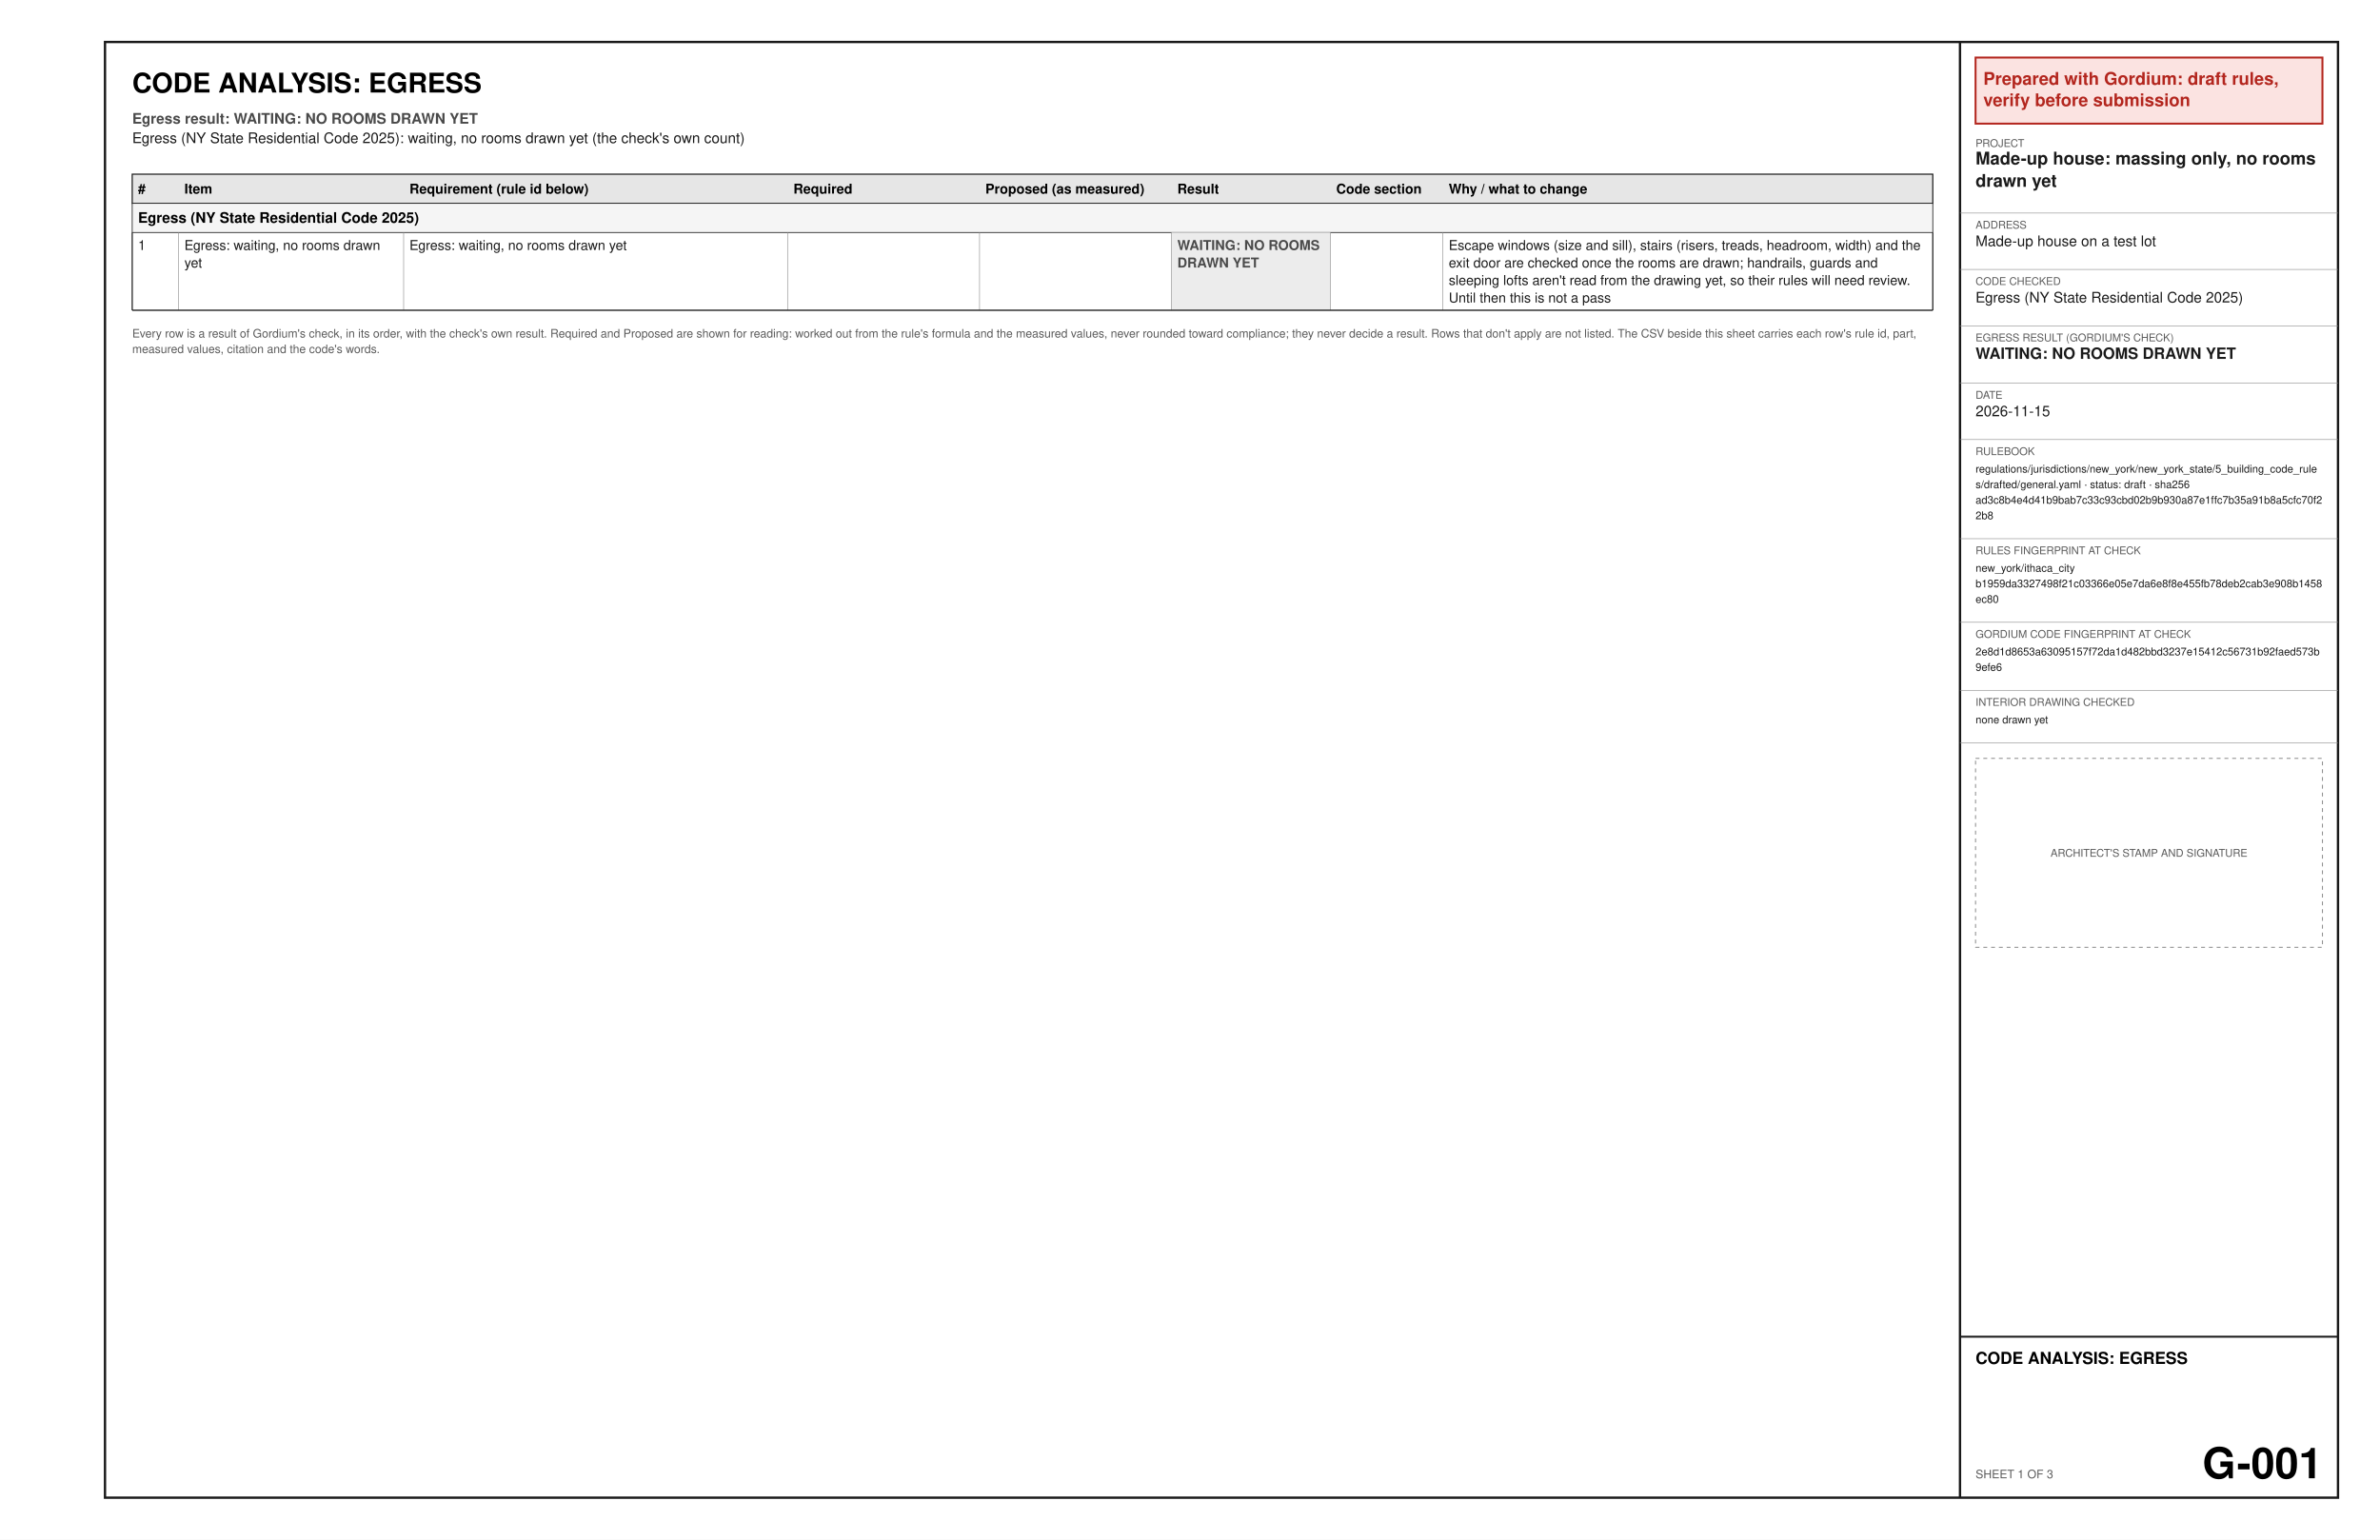
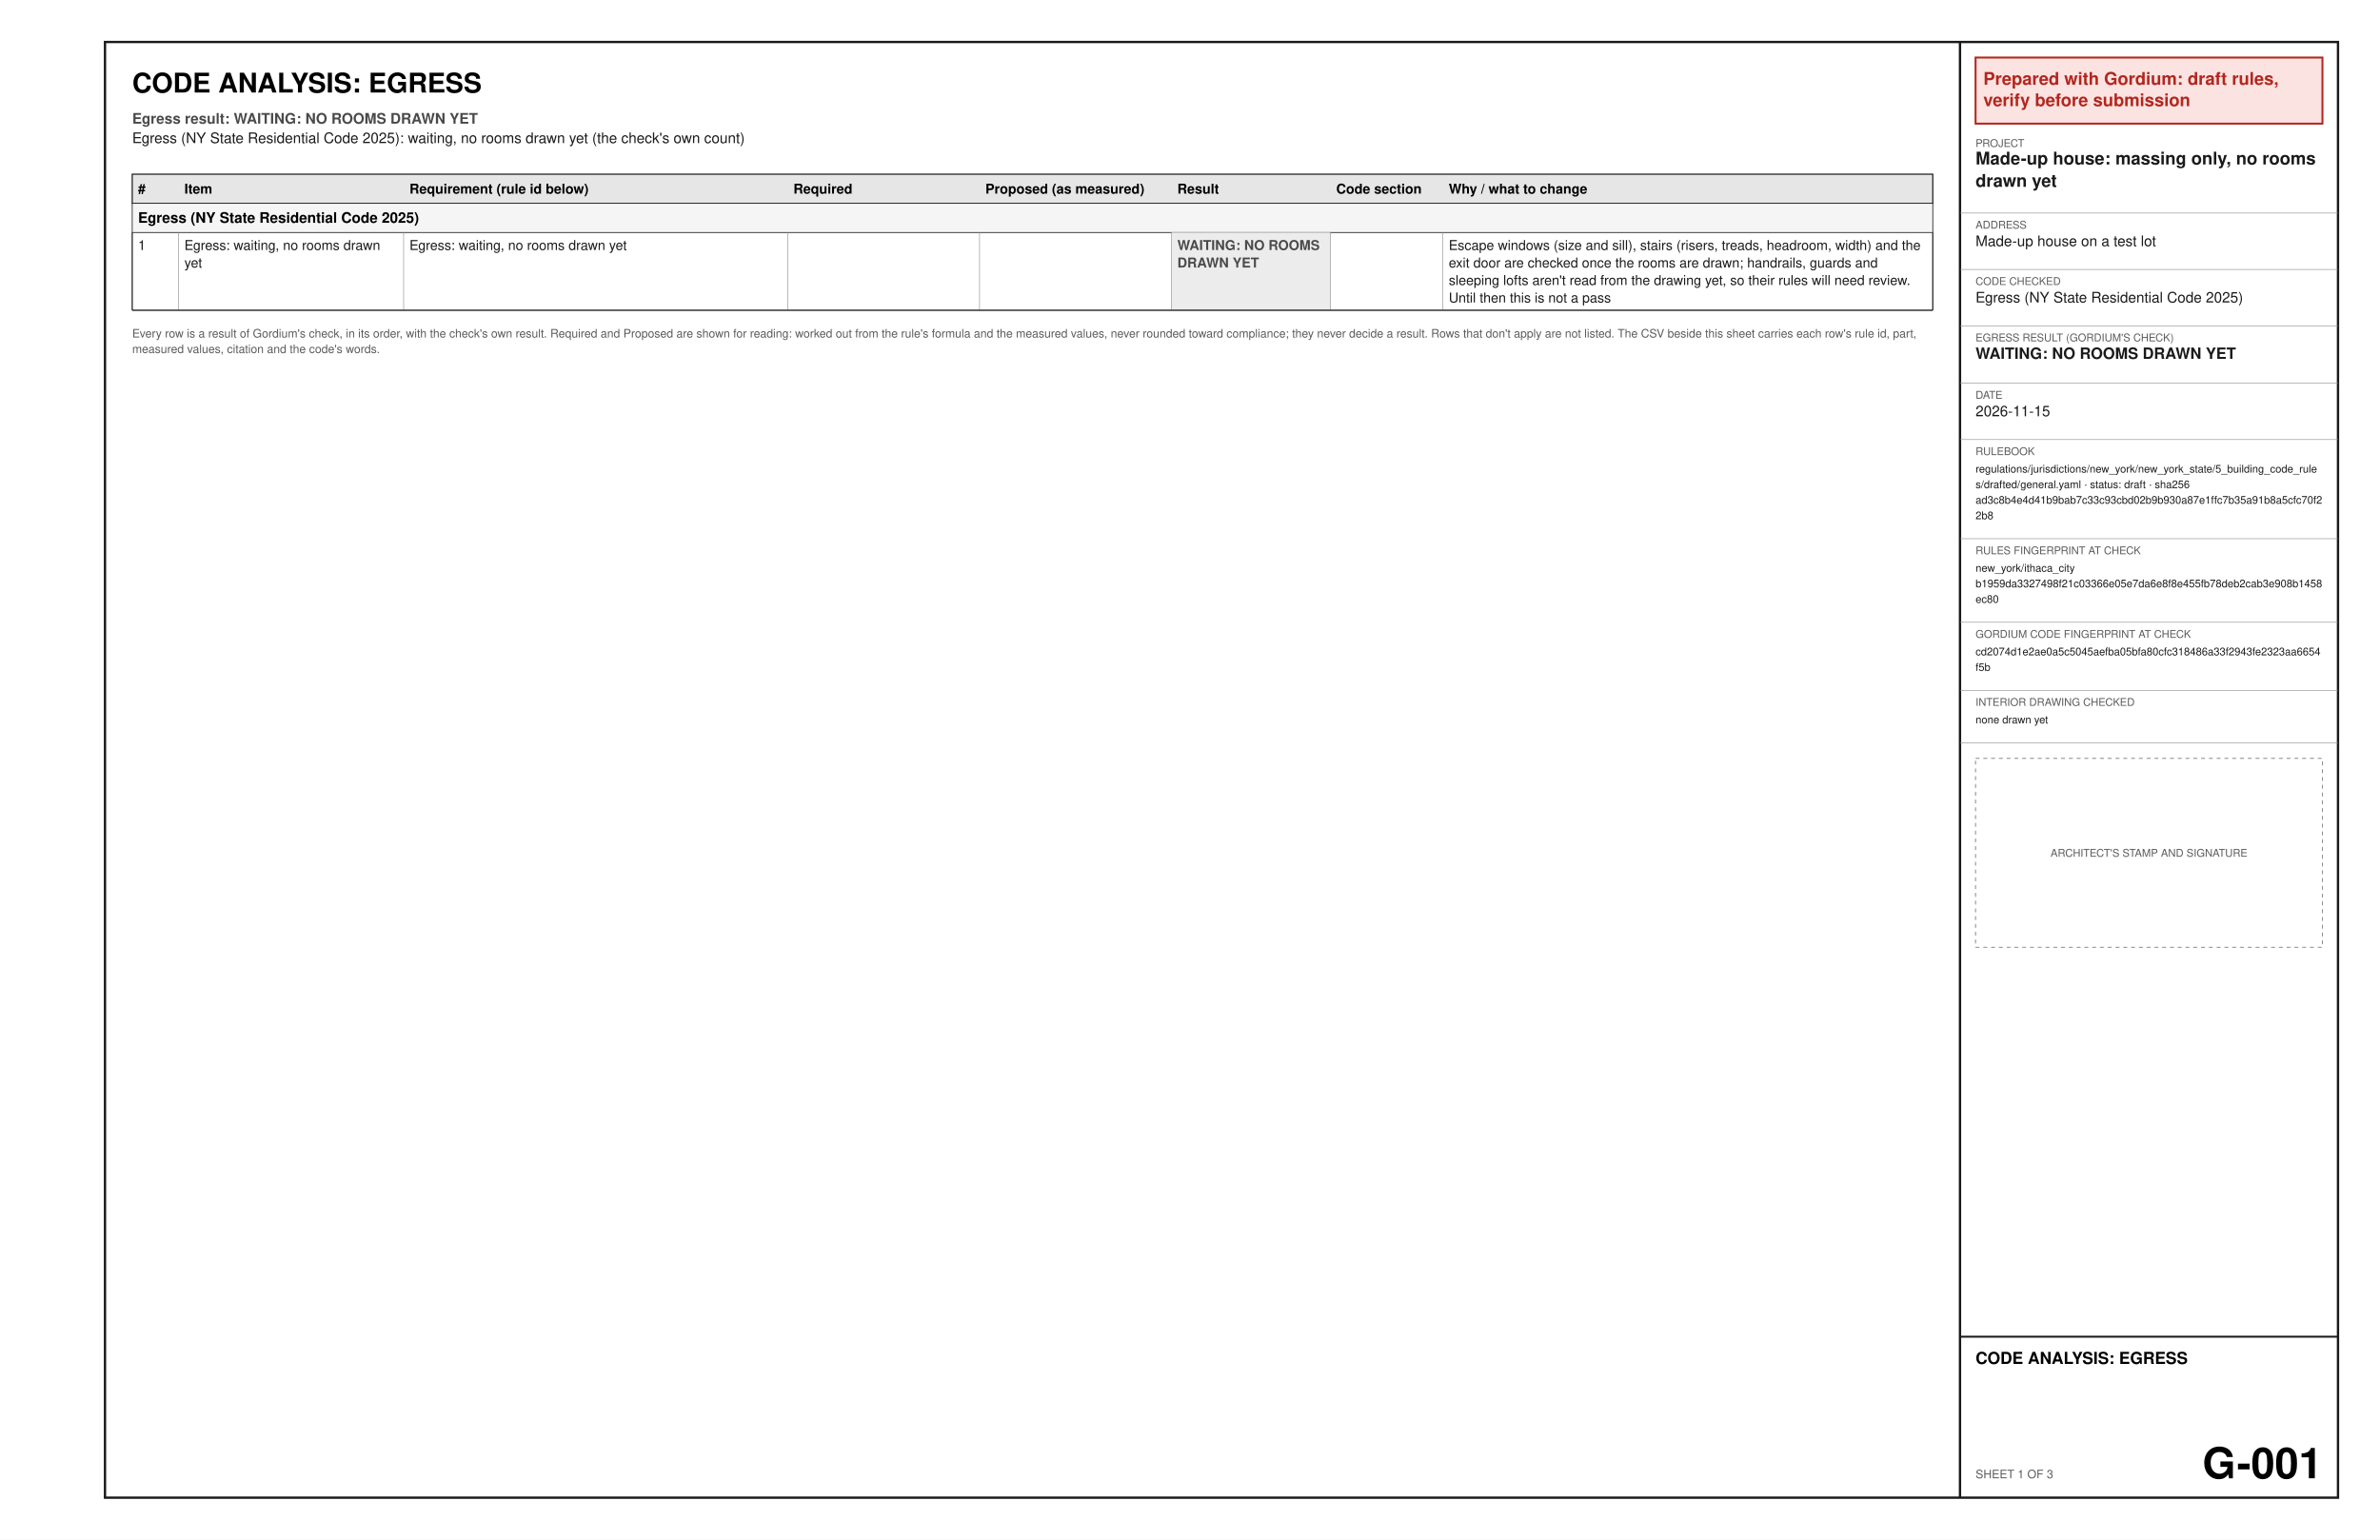
<svg xmlns="http://www.w3.org/2000/svg" width="17in" height="11in" viewBox="0 0 1224 792" font-family="Helvetica, Arial, sans-serif">
  <rect x="0" y="0" width="1224" height="792" fill="#ffffff" />
  <text x="68" y="47.6" font-size="14" font-weight="bold" text-anchor="start" fill="#000000" xml:space="preserve">CODE ANALYSIS: EGRESS</text>
  <text x="68" y="63.6" font-size="7.5" font-weight="bold" text-anchor="start" fill="#4a4a4a" xml:space="preserve">Egress result: WAITING: NO ROOMS DRAWN YET</text>
  <text x="68" y="73.6" font-size="7.5" text-anchor="start" fill="#1a1a1a" xml:space="preserve">Egress (NY State Residential Code 2025): waiting, no rooms drawn yet (the check's own count)</text>
  <polygon points="68,89.6 994,89.6 994,104.6 68,104.6" fill="#e6e6e6" stroke="#1a1a1a" stroke-width="0.6" />
  <text x="71" y="99.6" font-size="7" font-weight="bold" text-anchor="start" fill="#000000" xml:space="preserve">#</text>
  <text x="94.83" y="99.6" font-size="7" font-weight="bold" text-anchor="start" fill="#000000" xml:space="preserve">Item</text>
  <text x="210.58" y="99.6" font-size="7" font-weight="bold" text-anchor="start" fill="#000000" xml:space="preserve">Requirement (rule id below)</text>
  <text x="408.04" y="99.6" font-size="7" font-weight="bold" text-anchor="start" fill="#000000" xml:space="preserve">Required</text>
  <text x="506.76" y="99.6" font-size="7" font-weight="bold" text-anchor="start" fill="#000000" xml:space="preserve">Proposed (as measured)</text>
  <text x="605.49" y="99.6" font-size="7" font-weight="bold" text-anchor="start" fill="#000000" xml:space="preserve">Result</text>
  <text x="687.2" y="99.6" font-size="7" font-weight="bold" text-anchor="start" fill="#000000" xml:space="preserve">Code section</text>
  <text x="745.07" y="99.6" font-size="7" font-weight="bold" text-anchor="start" fill="#000000" xml:space="preserve">Why / what to change</text>
  <polygon points="68,104.6 994,104.6 994,119.6 68,119.6" fill="#f5f5f5" stroke="#1a1a1a" stroke-width="0.4" />
  <text x="71" y="114.6" font-size="7.5" font-weight="bold" text-anchor="start" fill="#000000" xml:space="preserve">Egress (NY State Residential Code 2025)</text>
  <text x="71" y="128.6" font-size="7" text-anchor="start" fill="#1a1a1a" xml:space="preserve">1</text>
  <text x="94.83" y="128.6" font-size="7" text-anchor="start" fill="#1a1a1a" xml:space="preserve">Egress: waiting, no rooms drawn</text>
  <text x="94.83" y="137.6" font-size="7" text-anchor="start" fill="#1a1a1a" xml:space="preserve">yet</text>
  <text x="210.58" y="128.6" font-size="7" text-anchor="start" fill="#1a1a1a" xml:space="preserve">Egress: waiting, no rooms drawn yet</text>
  <text x="408.04" y="128.6" font-size="7" text-anchor="start" fill="#1a1a1a" xml:space="preserve" />
  <text x="506.76" y="128.6" font-size="7" text-anchor="start" fill="#1a1a1a" xml:space="preserve" />
  <polygon points="602.49,119.6 684.2,119.6 684.2,159.6 602.49,159.6" fill="#ececec" />
  <text x="605.49" y="128.6" font-size="7" font-weight="bold" text-anchor="start" fill="#4a4a4a" xml:space="preserve">WAITING: NO ROOMS</text>
  <text x="605.49" y="137.6" font-size="7" font-weight="bold" text-anchor="start" fill="#4a4a4a" xml:space="preserve">DRAWN YET</text>
  <text x="687.2" y="128.6" font-size="7" text-anchor="start" fill="#1a1a1a" xml:space="preserve" />
  <text x="745.07" y="128.6" font-size="7" text-anchor="start" fill="#1a1a1a" xml:space="preserve">Escape windows (size and sill), stairs (risers, treads, headroom, width) and the</text>
  <text x="745.07" y="137.6" font-size="7" text-anchor="start" fill="#1a1a1a" xml:space="preserve">exit door are checked once the rooms are drawn; handrails, guards and</text>
  <text x="745.07" y="146.6" font-size="7" text-anchor="start" fill="#1a1a1a" xml:space="preserve">sleeping lofts aren't read from the drawing yet, so their rules will need review.</text>
  <text x="745.07" y="155.6" font-size="7" text-anchor="start" fill="#1a1a1a" xml:space="preserve">Until then this is not a pass</text>
  <line x1="68" y1="159.6" x2="994" y2="159.6" stroke="#8c8c8c" stroke-width="0.3" />
  <line x1="91.83" y1="119.6" x2="91.83" y2="159.6" stroke="#8c8c8c" stroke-width="0.3" />
  <line x1="207.58" y1="119.6" x2="207.58" y2="159.6" stroke="#8c8c8c" stroke-width="0.3" />
  <line x1="405.04" y1="119.6" x2="405.04" y2="159.6" stroke="#8c8c8c" stroke-width="0.3" />
  <line x1="503.76" y1="119.6" x2="503.76" y2="159.6" stroke="#8c8c8c" stroke-width="0.3" />
  <line x1="602.49" y1="119.6" x2="602.49" y2="159.6" stroke="#8c8c8c" stroke-width="0.3" />
  <line x1="684.2" y1="119.6" x2="684.2" y2="159.6" stroke="#8c8c8c" stroke-width="0.3" />
  <line x1="742.07" y1="119.6" x2="742.07" y2="159.6" stroke="#8c8c8c" stroke-width="0.3" />
  <line x1="68" y1="119.6" x2="68" y2="159.6" stroke="#1a1a1a" stroke-width="0.6" />
  <line x1="994" y1="119.6" x2="994" y2="159.6" stroke="#1a1a1a" stroke-width="0.6" />
  <line x1="68" y1="159.6" x2="994" y2="159.6" stroke="#1a1a1a" stroke-width="0.6" />
  <text x="68" y="173.6" font-size="6" text-anchor="start" fill="#5a5a5a" xml:space="preserve">Every row is a result of Gordium's check, in its order, with the check's own result. Required and Proposed are shown for reading: worked out from the rule's formula and the measured values, never rounded toward compliance; they never decide a result. Rows that don't apply are not listed. The CSV beside this sheet carries each row's rule id, part,</text>
  <text x="68" y="181.6" font-size="6" text-anchor="start" fill="#5a5a5a" xml:space="preserve">measured values, citation and the code's words.</text>
  <polygon points="54,21.6 1202.4,21.6 1202.4,770.4 54,770.4" fill="none" stroke="#1a1a1a" stroke-width="1.2" />
  <line x1="1008" y1="21.6" x2="1008" y2="770.4" stroke="#1a1a1a" stroke-width="1.2" />
  <polygon points="1016,29.6 1194.4,29.6 1194.4,63.6 1016,63.6" fill="#fbe3e1" stroke="#b3261e" stroke-width="1" />
  <text x="1020" y="43.6" font-size="9" font-weight="bold" text-anchor="start" fill="#b3261e" xml:space="preserve">Prepared with Gordium: draft rules,</text>
  <text x="1020" y="54.6" font-size="9" font-weight="bold" text-anchor="start" fill="#b3261e" xml:space="preserve">verify before submission</text>
  <text x="1016" y="75.6" font-size="5.5" text-anchor="start" fill="#5a5a5a" xml:space="preserve">PROJECT</text>
  <text x="1016" y="84.6" font-size="9" font-weight="bold" text-anchor="start" fill="#1a1a1a" xml:space="preserve">Made-up house: massing only, no rooms</text>
  <text x="1016" y="96.1" font-size="9" font-weight="bold" text-anchor="start" fill="#1a1a1a" xml:space="preserve">drawn yet</text>
  <line x1="1008" y1="109.6" x2="1202.4" y2="109.6" stroke="#8c8c8c" stroke-width="0.3" />
  <text x="1016" y="117.6" font-size="5.5" text-anchor="start" fill="#5a5a5a" xml:space="preserve">ADDRESS</text>
  <text x="1016" y="126.6" font-size="7.5" text-anchor="start" fill="#1a1a1a" xml:space="preserve">Made-up house on a test lot</text>
  <line x1="1008" y1="138.6" x2="1202.4" y2="138.6" stroke="#8c8c8c" stroke-width="0.3" />
  <text x="1016" y="146.6" font-size="5.5" text-anchor="start" fill="#5a5a5a" xml:space="preserve">CODE CHECKED</text>
  <text x="1016" y="155.6" font-size="7.5" text-anchor="start" fill="#1a1a1a" xml:space="preserve">Egress (NY State Residential Code 2025)</text>
  <line x1="1008" y1="167.6" x2="1202.4" y2="167.6" stroke="#8c8c8c" stroke-width="0.3" />
  <text x="1016" y="175.6" font-size="5.5" text-anchor="start" fill="#5a5a5a" xml:space="preserve">EGRESS RESULT (GORDIUM'S CHECK)</text>
  <text x="1016" y="184.6" font-size="8" font-weight="bold" text-anchor="start" fill="#1a1a1a" xml:space="preserve">WAITING: NO ROOMS DRAWN YET</text>
  <line x1="1008" y1="197.1" x2="1202.4" y2="197.1" stroke="#8c8c8c" stroke-width="0.3" />
  <text x="1016" y="205.1" font-size="5.5" text-anchor="start" fill="#5a5a5a" xml:space="preserve">DATE</text>
  <text x="1016" y="214.1" font-size="7.5" text-anchor="start" fill="#1a1a1a" xml:space="preserve">2026-11-15</text>
  <line x1="1008" y1="226.1" x2="1202.4" y2="226.1" stroke="#8c8c8c" stroke-width="0.3" />
  <text x="1016" y="234.1" font-size="5.5" text-anchor="start" fill="#5a5a5a" xml:space="preserve">RULEBOOK</text>
  <text x="1016" y="243.1" font-size="5.5" text-anchor="start" fill="#1a1a1a" xml:space="preserve">regulations/jurisdictions/new_york/new_york_state/5_building_code_rule</text>
  <text x="1016" y="251.1" font-size="5.5" text-anchor="start" fill="#1a1a1a" xml:space="preserve">s/drafted/general.yaml · status: draft · sha256</text>
  <text x="1016" y="259.1" font-size="5.5" text-anchor="start" fill="#1a1a1a" xml:space="preserve">ad3c8b4e4d41b9bab7c33c93cbd02b9b930a87e1ffc7b35a91b8a5cfc70f2</text>
  <text x="1016" y="267.1" font-size="5.5" text-anchor="start" fill="#1a1a1a" xml:space="preserve">2b8</text>
  <line x1="1008" y1="277.1" x2="1202.4" y2="277.1" stroke="#8c8c8c" stroke-width="0.3" />
  <text x="1016" y="285.1" font-size="5.5" text-anchor="start" fill="#5a5a5a" xml:space="preserve">RULES FINGERPRINT AT CHECK</text>
  <text x="1016" y="294.1" font-size="5.5" text-anchor="start" fill="#1a1a1a" xml:space="preserve">new_york/ithaca_city</text>
  <text x="1016" y="302.1" font-size="5.5" text-anchor="start" fill="#1a1a1a" xml:space="preserve">b1959da3327498f21c03366e05e7da6e8f8e455fb78deb2cab3e908b1458</text>
  <text x="1016" y="310.1" font-size="5.5" text-anchor="start" fill="#1a1a1a" xml:space="preserve">ec80</text>
  <line x1="1008" y1="320.1" x2="1202.4" y2="320.1" stroke="#8c8c8c" stroke-width="0.3" />
  <text x="1016" y="328.1" font-size="5.5" text-anchor="start" fill="#5a5a5a" xml:space="preserve">GORDIUM CODE FINGERPRINT AT CHECK</text>
-   <text x="1016" y="337.1" font-size="5.5" text-anchor="start" fill="#1a1a1a" xml:space="preserve">2e8d1d8653a63095157f72da1d482bbd3237e15412c56731b92faed573b</text>
-   <text x="1016" y="345.1" font-size="5.5" text-anchor="start" fill="#1a1a1a" xml:space="preserve">9efe6</text>
+   <text x="1016" y="337.1" font-size="5.5" text-anchor="start" fill="#1a1a1a" xml:space="preserve">cd2074d1e2ae0a5c5045aefba05bfa80cfc318486a33f2943fe2323aa6654</text>
+   <text x="1016" y="345.1" font-size="5.5" text-anchor="start" fill="#1a1a1a" xml:space="preserve">f5b</text>
  <line x1="1008" y1="355.1" x2="1202.4" y2="355.1" stroke="#8c8c8c" stroke-width="0.3" />
  <text x="1016" y="363.1" font-size="5.5" text-anchor="start" fill="#5a5a5a" xml:space="preserve">INTERIOR DRAWING CHECKED</text>
  <text x="1016" y="372.1" font-size="5.5" text-anchor="start" fill="#1a1a1a" xml:space="preserve">none drawn yet</text>
  <line x1="1008" y1="382.1" x2="1202.4" y2="382.1" stroke="#8c8c8c" stroke-width="0.3" />
  <polygon points="1016,390.1 1194.4,390.1 1194.4,487.3 1016,487.3" fill="none" stroke="#8c8c8c" stroke-width="0.5" stroke-dasharray="2 2" />
  <text x="1105.2" y="440.7" font-size="5.5" text-anchor="middle" fill="#5a5a5a" xml:space="preserve">ARCHITECT'S STAMP AND SIGNATURE</text>
  <line x1="1008" y1="687.6" x2="1202.4" y2="687.6" stroke="#1a1a1a" stroke-width="1" />
  <text x="1016" y="701.6" font-size="8.5" font-weight="bold" text-anchor="start" fill="#000000" xml:space="preserve">CODE ANALYSIS: EGRESS</text>
  <text x="1016" y="760.4" font-size="6" text-anchor="start" fill="#5a5a5a" xml:space="preserve">SHEET 1 OF 3</text>
  <text x="1194.4" y="760.4" font-size="22" font-weight="bold" text-anchor="end" fill="#000000" xml:space="preserve">G-001</text>
</svg>
